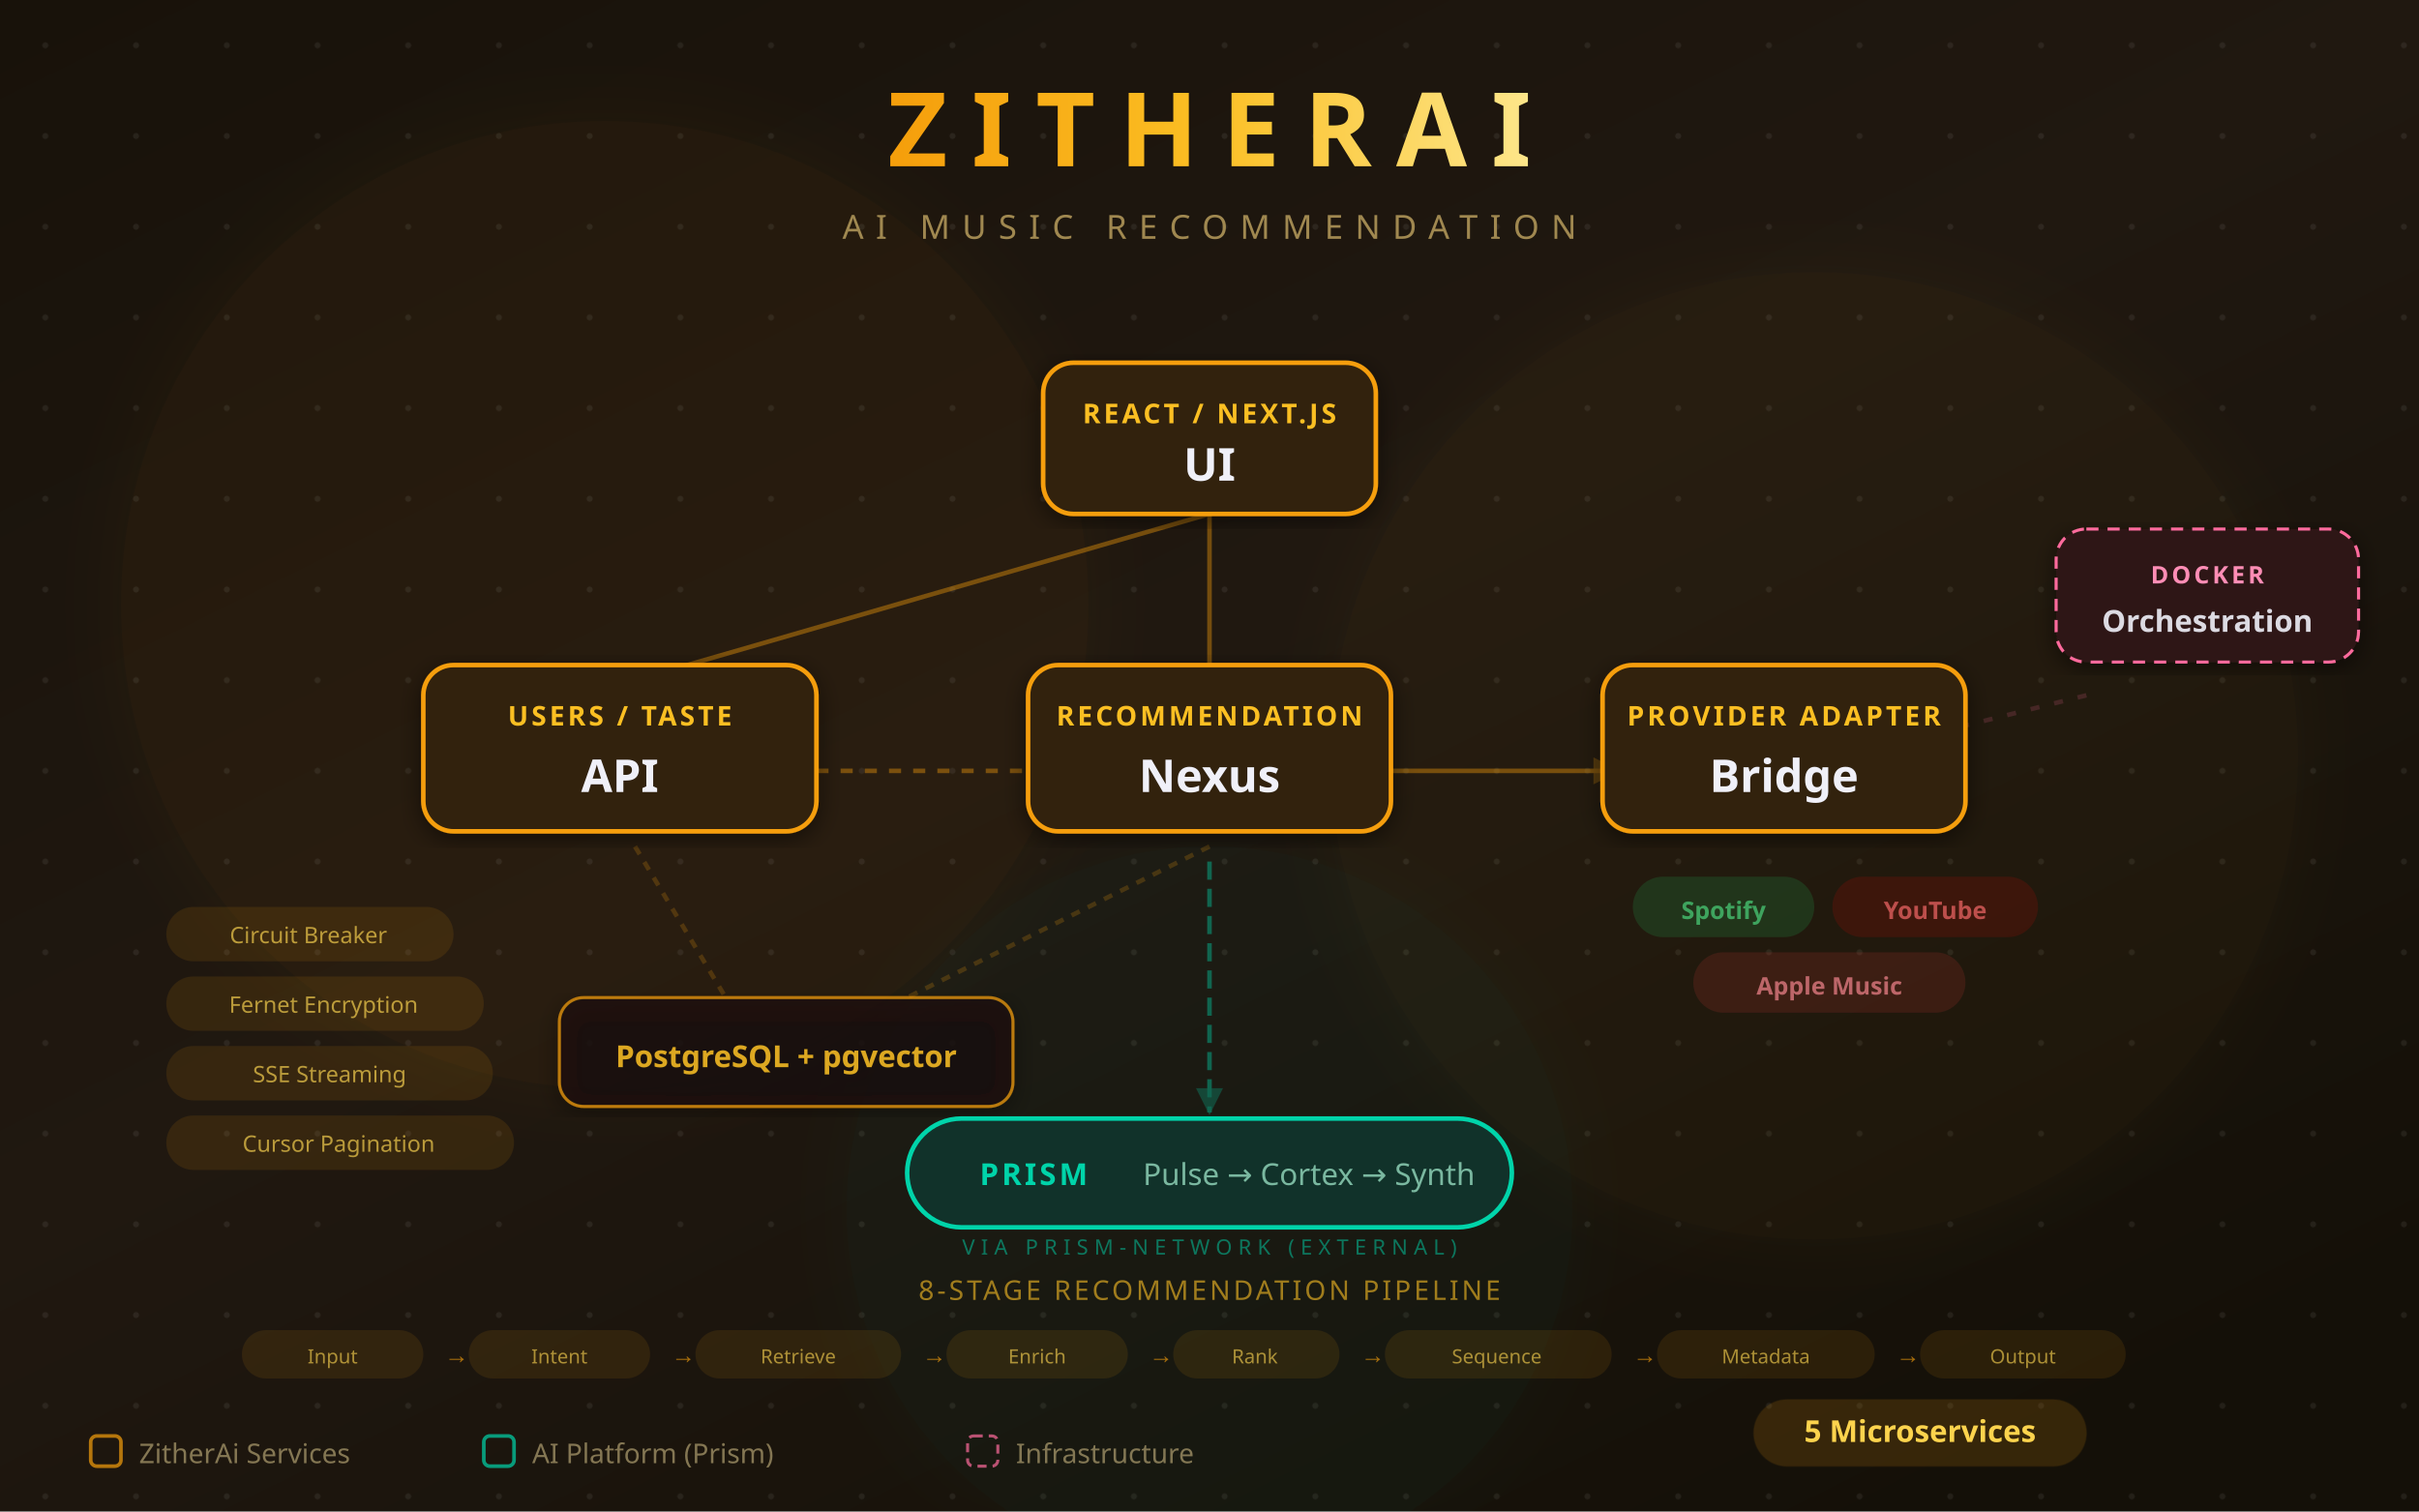
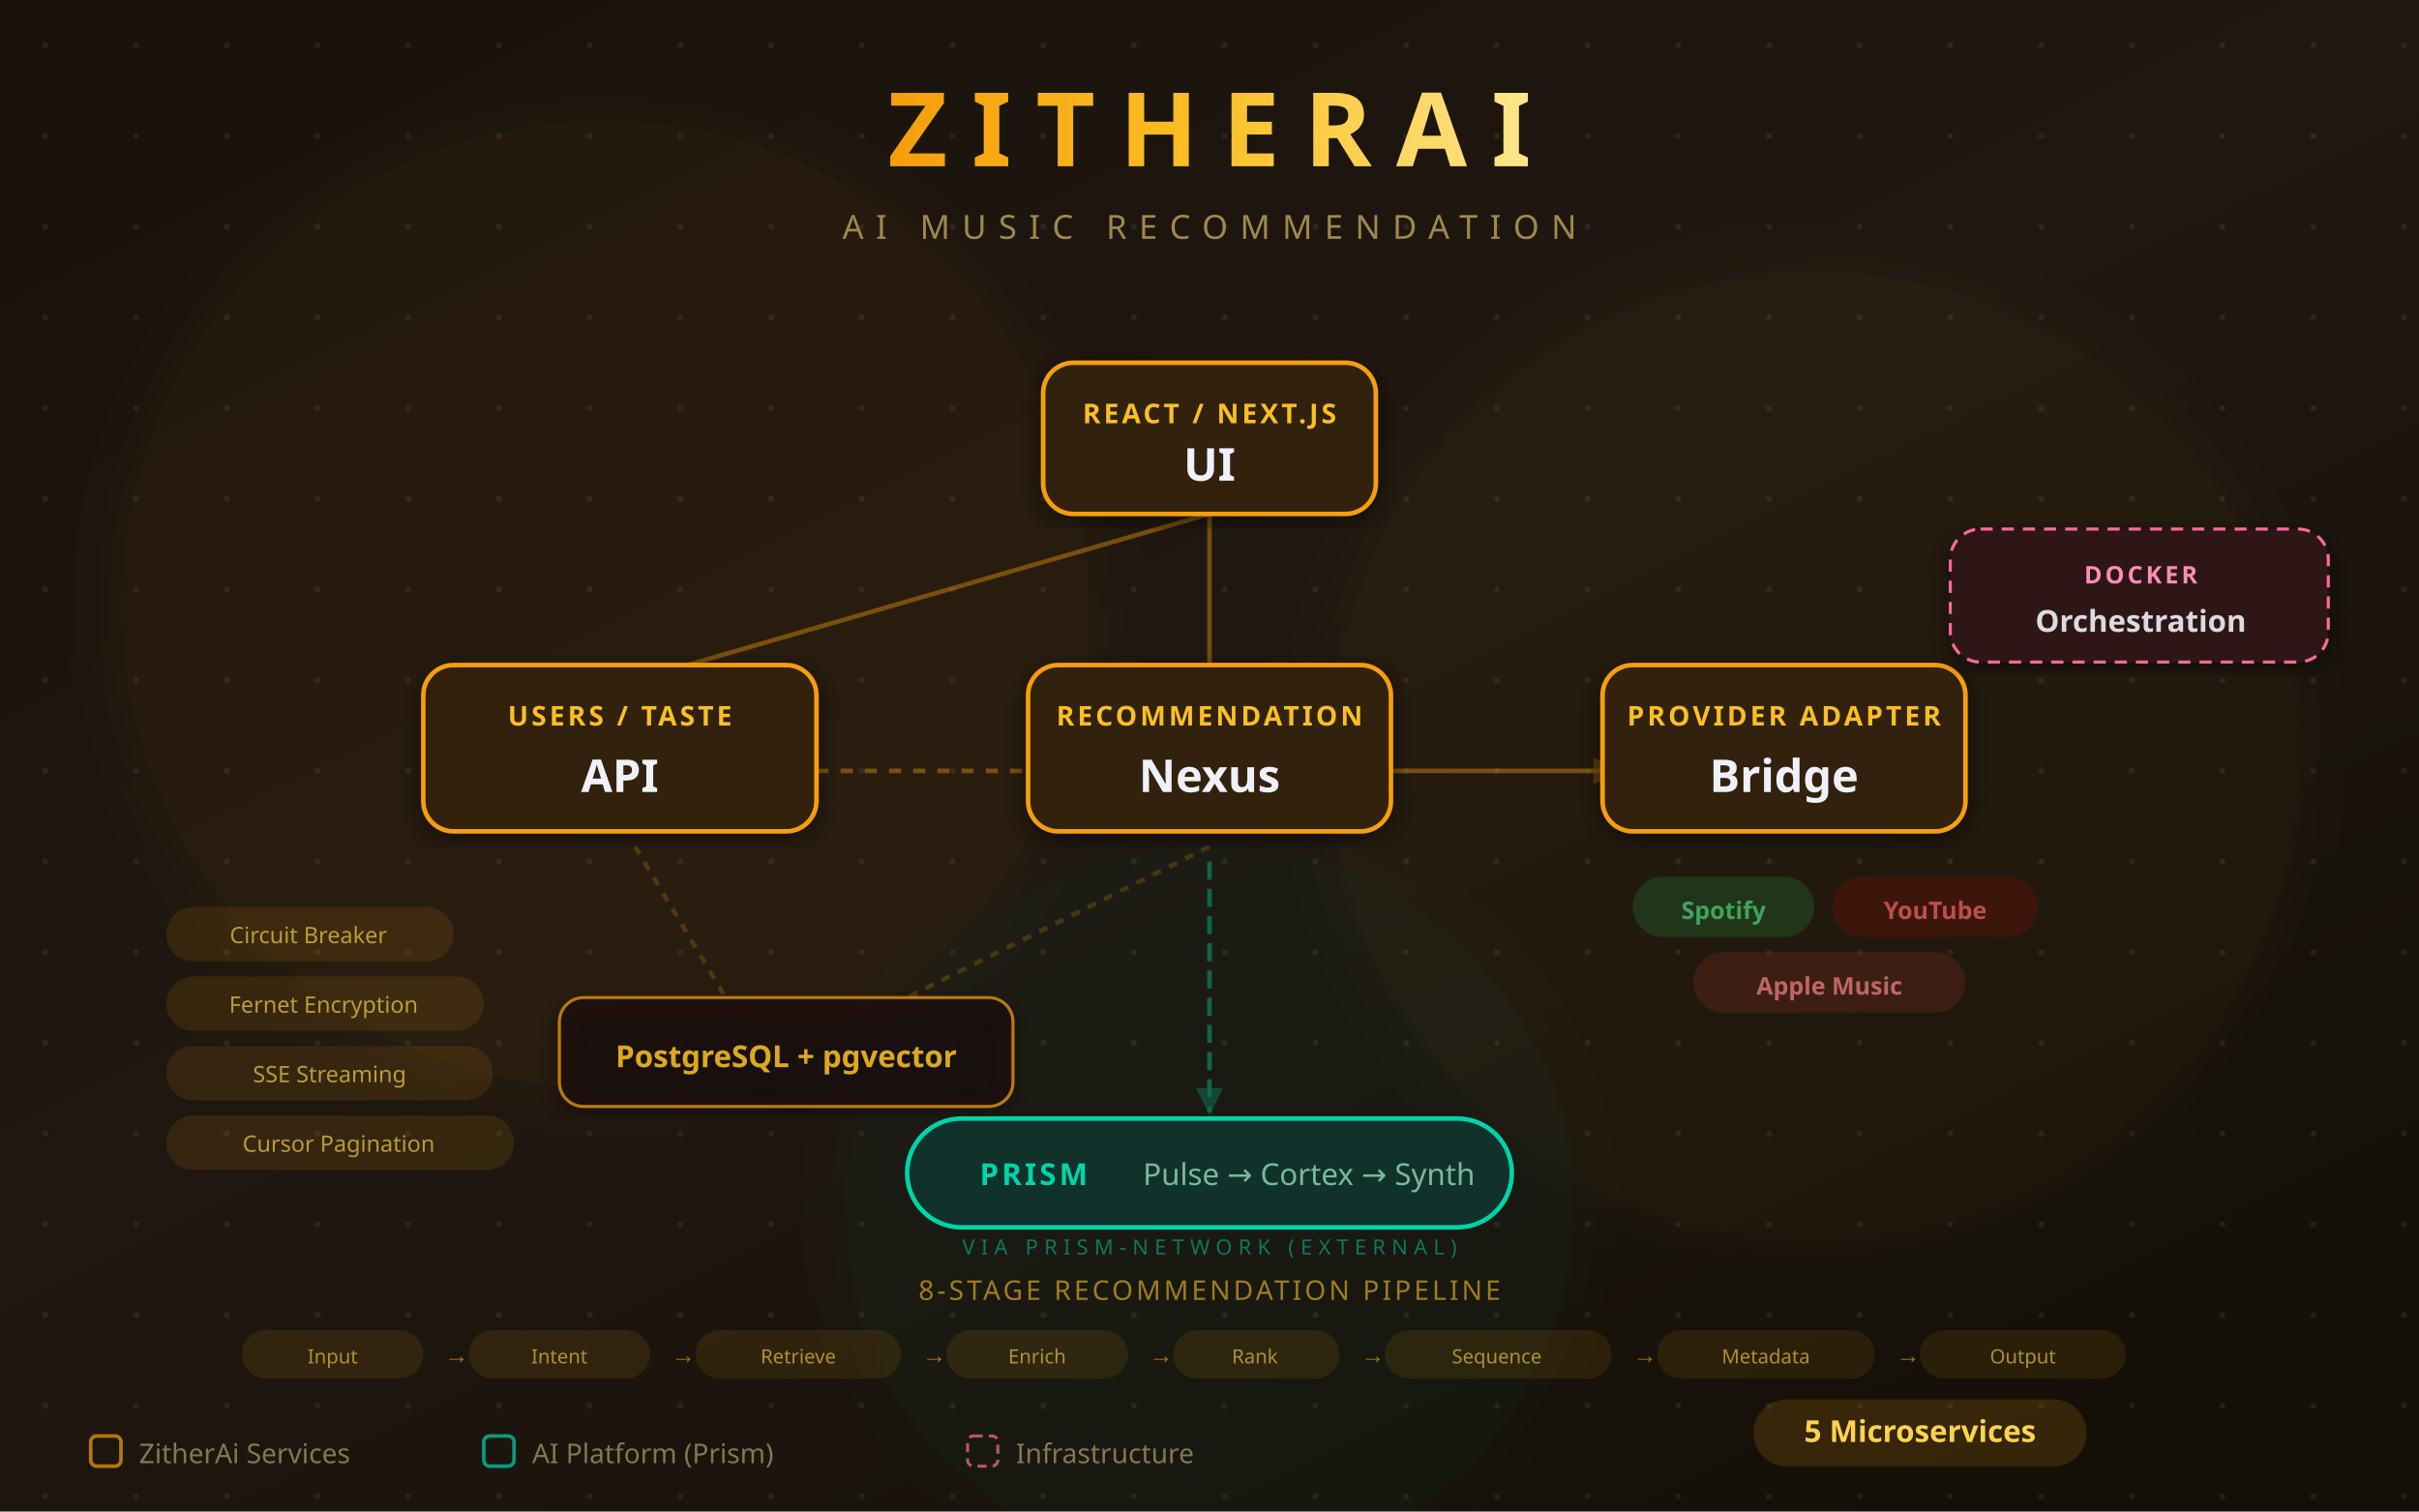
<svg xmlns="http://www.w3.org/2000/svg" viewBox="0 0 800 500">
  <defs>
    <linearGradient id="bg" x1="0" y1="0" x2="0.8" y2="1">
      <stop offset="0%" stop-color="#18120a" />
      <stop offset="50%" stop-color="#201810" />
      <stop offset="100%" stop-color="#141008" />
    </linearGradient>
    <linearGradient id="titleGrad" x1="0" y1="0" x2="1" y2="0">
      <stop offset="0%" stop-color="#f59e0b" />
      <stop offset="50%" stop-color="#fbbf24" />
      <stop offset="100%" stop-color="#fde68a" />
    </linearGradient>
    <filter id="glowSoft">
      <feGaussianBlur stdDeviation="12" result="blur" />
      <feMerge>
        <feMergeNode in="blur" />
        <feMergeNode in="SourceGraphic" />
      </feMerge>
    </filter>
    <filter id="nodeShadow">
      <feDropShadow dx="0" dy="2" stdDeviation="4" flood-color="#000" flood-opacity="0.5" />
    </filter>
    <marker id="arrowAmber" viewBox="0 0 10 10" refX="9" refY="5" markerWidth="6" markerHeight="6" orient="auto-start-reverse">
      <path d="M 0 0 L 10 5 L 0 10 z" fill="#f59e0b" opacity="0.6" />
    </marker>
    <marker id="arrowTeal" viewBox="0 0 10 10" refX="9" refY="5" markerWidth="6" markerHeight="6" orient="auto-start-reverse">
      <path d="M 0 0 L 10 5 L 0 10 z" fill="#00d4aa" opacity="0.6" />
    </marker>
  </defs>
  <rect width="800" height="500" fill="url(#bg)" />
  <g opacity="0.07">
    <pattern id="dots" x="0" y="0" width="30" height="30" patternUnits="userSpaceOnUse">
      <circle cx="15" cy="15" r="1" fill="#ffffff" />
    </pattern>
    <rect width="800" height="500" fill="url(#dots)" />
  </g>
  <circle cx="200" cy="200" r="160" fill="#f59e0b" opacity="0.04" filter="url(#glowSoft)" />
  <circle cx="600" cy="250" r="160" fill="#fbbf24" opacity="0.035" filter="url(#glowSoft)" />
  <circle cx="400" cy="400" r="120" fill="#00d4aa" opacity="0.03" filter="url(#glowSoft)" />
  <text x="400" y="55" text-anchor="middle" font-size="34" font-weight="800" fill="url(#titleGrad)" font-family="'Segoe UI', system-ui, -apple-system, sans-serif" letter-spacing="8">ZITHERAI</text>
  <text x="400" y="79" text-anchor="middle" font-size="11" fill="#a08850" font-family="'Segoe UI', system-ui, sans-serif" letter-spacing="4" font-weight="400">AI MUSIC RECOMMENDATION</text>
  <g stroke-width="1.5" fill="none" opacity="0.4">
    <line x1="400" y1="170" x2="210" y2="225" stroke="#f59e0b" />
    <line x1="400" y1="170" x2="400" y2="225" stroke="#f59e0b" />
    <line x1="270" y1="255" x2="345" y2="255" stroke="#f59e0b" stroke-dasharray="4 4" />
    <line x1="455" y1="255" x2="535" y2="255" stroke="#f59e0b" marker-end="url(#arrowAmber)" />
    <line x1="400" y1="285" x2="400" y2="368" stroke="#00d4aa" stroke-dasharray="6 3" marker-end="url(#arrowTeal)" />
-     <line x1="690" y1="230" x2="650" y2="240" stroke="#ff6b9d" opacity="0.4" stroke-dasharray="3 5" />
    <line x1="210" y1="280" x2="240" y2="330" stroke="#f59e0b" stroke-dasharray="3 3" opacity="0.5" />
    <line x1="400" y1="280" x2="300" y2="330" stroke="#f59e0b" stroke-dasharray="3 3" opacity="0.5" />
  </g>
  <g filter="url(#nodeShadow)">
    <rect x="345" y="120" width="110" height="50" rx="10" fill="#201810" stroke="#f59e0b" stroke-width="1.5" />
    <rect x="345" y="120" width="110" height="50" rx="10" fill="#f59e0b" opacity="0.08" />
    <text x="400" y="140" text-anchor="middle" font-size="9" fill="#fbbf24" font-family="'Segoe UI', system-ui, sans-serif" font-weight="600" letter-spacing="1">REACT / NEXT.JS</text>
    <text x="400" y="159" text-anchor="middle" font-size="15" fill="#f0f0f8" font-family="'Segoe UI', system-ui, sans-serif" font-weight="700">UI</text>
  </g>
  <g filter="url(#nodeShadow)">
    <rect x="140" y="220" width="130" height="55" rx="10" fill="#201810" stroke="#f59e0b" stroke-width="1.5" />
    <rect x="140" y="220" width="130" height="55" rx="10" fill="#f59e0b" opacity="0.08" />
    <text x="205" y="240" text-anchor="middle" font-size="9" fill="#fbbf24" font-family="'Segoe UI', system-ui, sans-serif" font-weight="600" letter-spacing="1">USERS / TASTE</text>
    <text x="205" y="262" text-anchor="middle" font-size="15" fill="#f0f0f8" font-family="'Segoe UI', system-ui, sans-serif" font-weight="700">API</text>
  </g>
  <g filter="url(#nodeShadow)">
    <rect x="340" y="220" width="120" height="55" rx="10" fill="#201810" stroke="#f59e0b" stroke-width="1.5" />
    <rect x="340" y="220" width="120" height="55" rx="10" fill="#f59e0b" opacity="0.08" />
    <text x="400" y="240" text-anchor="middle" font-size="9" fill="#fbbf24" font-family="'Segoe UI', system-ui, sans-serif" font-weight="600" letter-spacing="1">RECOMMENDATION</text>
    <text x="400" y="262" text-anchor="middle" font-size="15" fill="#f0f0f8" font-family="'Segoe UI', system-ui, sans-serif" font-weight="700">Nexus</text>
  </g>
  <g filter="url(#nodeShadow)">
    <rect x="530" y="220" width="120" height="55" rx="10" fill="#201810" stroke="#f59e0b" stroke-width="1.5" />
    <rect x="530" y="220" width="120" height="55" rx="10" fill="#f59e0b" opacity="0.08" />
    <text x="590" y="240" text-anchor="middle" font-size="9" fill="#fbbf24" font-family="'Segoe UI', system-ui, sans-serif" font-weight="600" letter-spacing="1">PROVIDER ADAPTER</text>
    <text x="590" y="262" text-anchor="middle" font-size="15" fill="#f0f0f8" font-family="'Segoe UI', system-ui, sans-serif" font-weight="700">Bridge</text>
  </g>
  <g filter="url(#nodeShadow)">
-     <rect x="680" y="175" width="100" height="44" rx="10" fill="#201210" stroke="#ff6b9d" stroke-width="1" stroke-dasharray="4 3" />
-     <rect x="680" y="175" width="100" height="44" rx="10" fill="#ff6b9d" opacity="0.06" />
-     <text x="730" y="193" text-anchor="middle" font-size="8" fill="#ff8db5" font-family="'Segoe UI', system-ui, sans-serif" font-weight="600" letter-spacing="1">DOCKER</text>
-     <text x="730" y="209" text-anchor="middle" font-size="10" fill="#f0f0f8" font-family="'Segoe UI', system-ui, sans-serif" font-weight="600" opacity="0.9">Orchestration</text>
+     <rect x="645" y="175" width="125" height="44" rx="10" fill="#201210" stroke="#ff6b9d" stroke-width="1" stroke-dasharray="4 3" />
+     <rect x="645" y="175" width="125" height="44" rx="10" fill="#ff6b9d" opacity="0.06" />
+     <text x="708" y="193" text-anchor="middle" font-size="8" fill="#ff8db5" font-family="'Segoe UI', system-ui, sans-serif" font-weight="600" letter-spacing="1">DOCKER</text>
+     <text x="708" y="209" text-anchor="middle" font-size="10" fill="#f0f0f8" font-family="'Segoe UI', system-ui, sans-serif" font-weight="600" opacity="0.9">Orchestration</text>
  </g>
  <g filter="url(#nodeShadow)">
    <rect x="185" y="330" width="150" height="36" rx="8" fill="#201810" stroke="#f59e0b" stroke-width="1" opacity="0.7" />
    <text x="260" y="353" text-anchor="middle" font-size="10" fill="#fbbf24" font-family="'Segoe UI', system-ui, sans-serif" font-weight="600" opacity="0.85">PostgreSQL + pgvector</text>
  </g>
  <g transform="translate(540, 290)" opacity="0.7">
    <rect x="0" y="0" width="60" height="20" rx="10" fill="#1db954" opacity="0.25" />
    <text x="30" y="14" text-anchor="middle" font-size="8" fill="#4ade80" font-family="'Segoe UI', system-ui, sans-serif" font-weight="600">Spotify</text>
    <rect x="66" y="0" width="68" height="20" rx="10" fill="#ff0000" opacity="0.18" />
    <text x="100" y="14" text-anchor="middle" font-size="8" fill="#ff6666" font-family="'Segoe UI', system-ui, sans-serif" font-weight="600">YouTube</text>
  </g>
  <g transform="translate(560, 315)" opacity="0.7">
    <rect x="0" y="0" width="90" height="20" rx="10" fill="#fc3c44" opacity="0.18" />
    <text x="45" y="14" text-anchor="middle" font-size="8" fill="#ff8890" font-family="'Segoe UI', system-ui, sans-serif" font-weight="600">Apple Music</text>
  </g>
  <g transform="translate(300, 370)">
    <rect x="0" y="0" width="200" height="36" rx="18" fill="#122420" stroke="#00d4aa" stroke-width="1.5" />
    <rect x="0" y="0" width="200" height="36" rx="18" fill="#00d4aa" opacity="0.08" />
    <text x="24" y="22" font-size="10" fill="#00d4aa" font-family="'Segoe UI', system-ui, sans-serif" font-weight="700" letter-spacing="1">PRISM</text>
    <text x="78" y="22" font-size="10" fill="#7ab8a0" font-family="'Segoe UI', system-ui, sans-serif" font-weight="400">Pulse → Cortex → Synth</text>
  </g>
  <text x="400" y="415" text-anchor="middle" font-size="7" fill="#00d4aa" font-family="'Segoe UI', system-ui, sans-serif" opacity="0.5" letter-spacing="2">VIA PRISM-NETWORK (EXTERNAL)</text>
  <text x="400" y="430" text-anchor="middle" font-size="9" fill="#fbbf24" font-family="'Segoe UI', system-ui, sans-serif" opacity="0.6" letter-spacing="1">8-STAGE RECOMMENDATION PIPELINE</text>
  <g transform="translate(80, 440)" opacity="0.65">
    <rect x="0" y="0" width="60" height="16" rx="8" fill="#f59e0b" opacity="0.15" />
    <text x="30" y="11" text-anchor="middle" font-size="6.5" fill="#fcd34d" font-family="'Segoe UI', system-ui, sans-serif">Input</text>
    <text x="67" y="11" fill="#f59e0b" font-size="8">→</text>
    <rect x="75" y="0" width="60" height="16" rx="8" fill="#f59e0b" opacity="0.15" />
    <text x="105" y="11" text-anchor="middle" font-size="6.5" fill="#fcd34d" font-family="'Segoe UI', system-ui, sans-serif">Intent</text>
    <text x="142" y="11" fill="#f59e0b" font-size="8">→</text>
    <rect x="150" y="0" width="68" height="16" rx="8" fill="#f59e0b" opacity="0.15" />
    <text x="184" y="11" text-anchor="middle" font-size="6.5" fill="#fcd34d" font-family="'Segoe UI', system-ui, sans-serif">Retrieve</text>
    <text x="225" y="11" fill="#f59e0b" font-size="8">→</text>
    <rect x="233" y="0" width="60" height="16" rx="8" fill="#f59e0b" opacity="0.15" />
    <text x="263" y="11" text-anchor="middle" font-size="6.5" fill="#fcd34d" font-family="'Segoe UI', system-ui, sans-serif">Enrich</text>
    <text x="300" y="11" fill="#f59e0b" font-size="8">→</text>
    <rect x="308" y="0" width="55" height="16" rx="8" fill="#f59e0b" opacity="0.15" />
    <text x="335" y="11" text-anchor="middle" font-size="6.5" fill="#fcd34d" font-family="'Segoe UI', system-ui, sans-serif">Rank</text>
    <text x="370" y="11" fill="#f59e0b" font-size="8">→</text>
    <rect x="378" y="0" width="75" height="16" rx="8" fill="#f59e0b" opacity="0.15" />
    <text x="415" y="11" text-anchor="middle" font-size="6.5" fill="#fcd34d" font-family="'Segoe UI', system-ui, sans-serif">Sequence</text>
    <text x="460" y="11" fill="#f59e0b" font-size="8">→</text>
    <rect x="468" y="0" width="72" height="16" rx="8" fill="#f59e0b" opacity="0.15" />
    <text x="504" y="11" text-anchor="middle" font-size="6.5" fill="#fcd34d" font-family="'Segoe UI', system-ui, sans-serif">Metadata</text>
    <text x="547" y="11" fill="#f59e0b" font-size="8">→</text>
    <rect x="555" y="0" width="68" height="16" rx="8" fill="#f59e0b" opacity="0.15" />
    <text x="589" y="11" text-anchor="middle" font-size="6.5" fill="#fcd34d" font-family="'Segoe UI', system-ui, sans-serif">Output</text>
  </g>
  <g transform="translate(55, 300)" opacity="0.7">
    <rect x="0" y="0" width="95" height="18" rx="9" fill="#f59e0b" opacity="0.15" />
    <text x="47" y="12" text-anchor="middle" font-size="7.5" fill="#fcd34d" font-family="'Segoe UI', system-ui, sans-serif" font-weight="500">Circuit Breaker</text>
  </g>
  <g transform="translate(55, 323)" opacity="0.7">
    <rect x="0" y="0" width="105" height="18" rx="9" fill="#f59e0b" opacity="0.15" />
    <text x="52" y="12" text-anchor="middle" font-size="7.5" fill="#fcd34d" font-family="'Segoe UI', system-ui, sans-serif" font-weight="500">Fernet Encryption</text>
  </g>
  <g transform="translate(55, 346)" opacity="0.7">
    <rect x="0" y="0" width="108" height="18" rx="9" fill="#f59e0b" opacity="0.15" />
    <text x="54" y="12" text-anchor="middle" font-size="7.5" fill="#fcd34d" font-family="'Segoe UI', system-ui, sans-serif" font-weight="500">SSE Streaming</text>
  </g>
  <g transform="translate(55, 369)" opacity="0.7">
    <rect x="0" y="0" width="115" height="18" rx="9" fill="#f59e0b" opacity="0.15" />
    <text x="57" y="12" text-anchor="middle" font-size="7.5" fill="#fcd34d" font-family="'Segoe UI', system-ui, sans-serif" font-weight="500">Cursor Pagination</text>
  </g>
  <g transform="translate(30, 475)" opacity="0.7">
    <rect x="0" y="0" width="10" height="10" rx="2" stroke="#f59e0b" stroke-width="1.2" fill="none" />
    <text x="16" y="9" font-size="9" fill="#b0a070" font-family="'Segoe UI', system-ui, sans-serif">ZitherAi Services</text>
    <rect x="130" y="0" width="10" height="10" rx="2" stroke="#00d4aa" stroke-width="1.2" fill="none" />
    <text x="146" y="9" font-size="9" fill="#b0a070" font-family="'Segoe UI', system-ui, sans-serif">AI Platform (Prism)</text>
    <rect x="290" y="0" width="10" height="10" rx="2" stroke="#ff6b9d" stroke-width="1" fill="none" stroke-dasharray="3 2" />
    <text x="306" y="9" font-size="9" fill="#b0a070" font-family="'Segoe UI', system-ui, sans-serif">Infrastructure</text>
  </g>
  <g transform="translate(580, 475)">
    <rect x="0" y="-12" width="110" height="22" rx="11" fill="#f59e0b" opacity="0.15" stroke="#f59e0b" stroke-width="0.5" stroke-opacity="0.4" />
    <text x="55" y="2" text-anchor="middle" font-size="10" fill="#fcd34d" font-family="'Segoe UI', system-ui, sans-serif" font-weight="600">5 Microservices</text>
  </g>
</svg>
